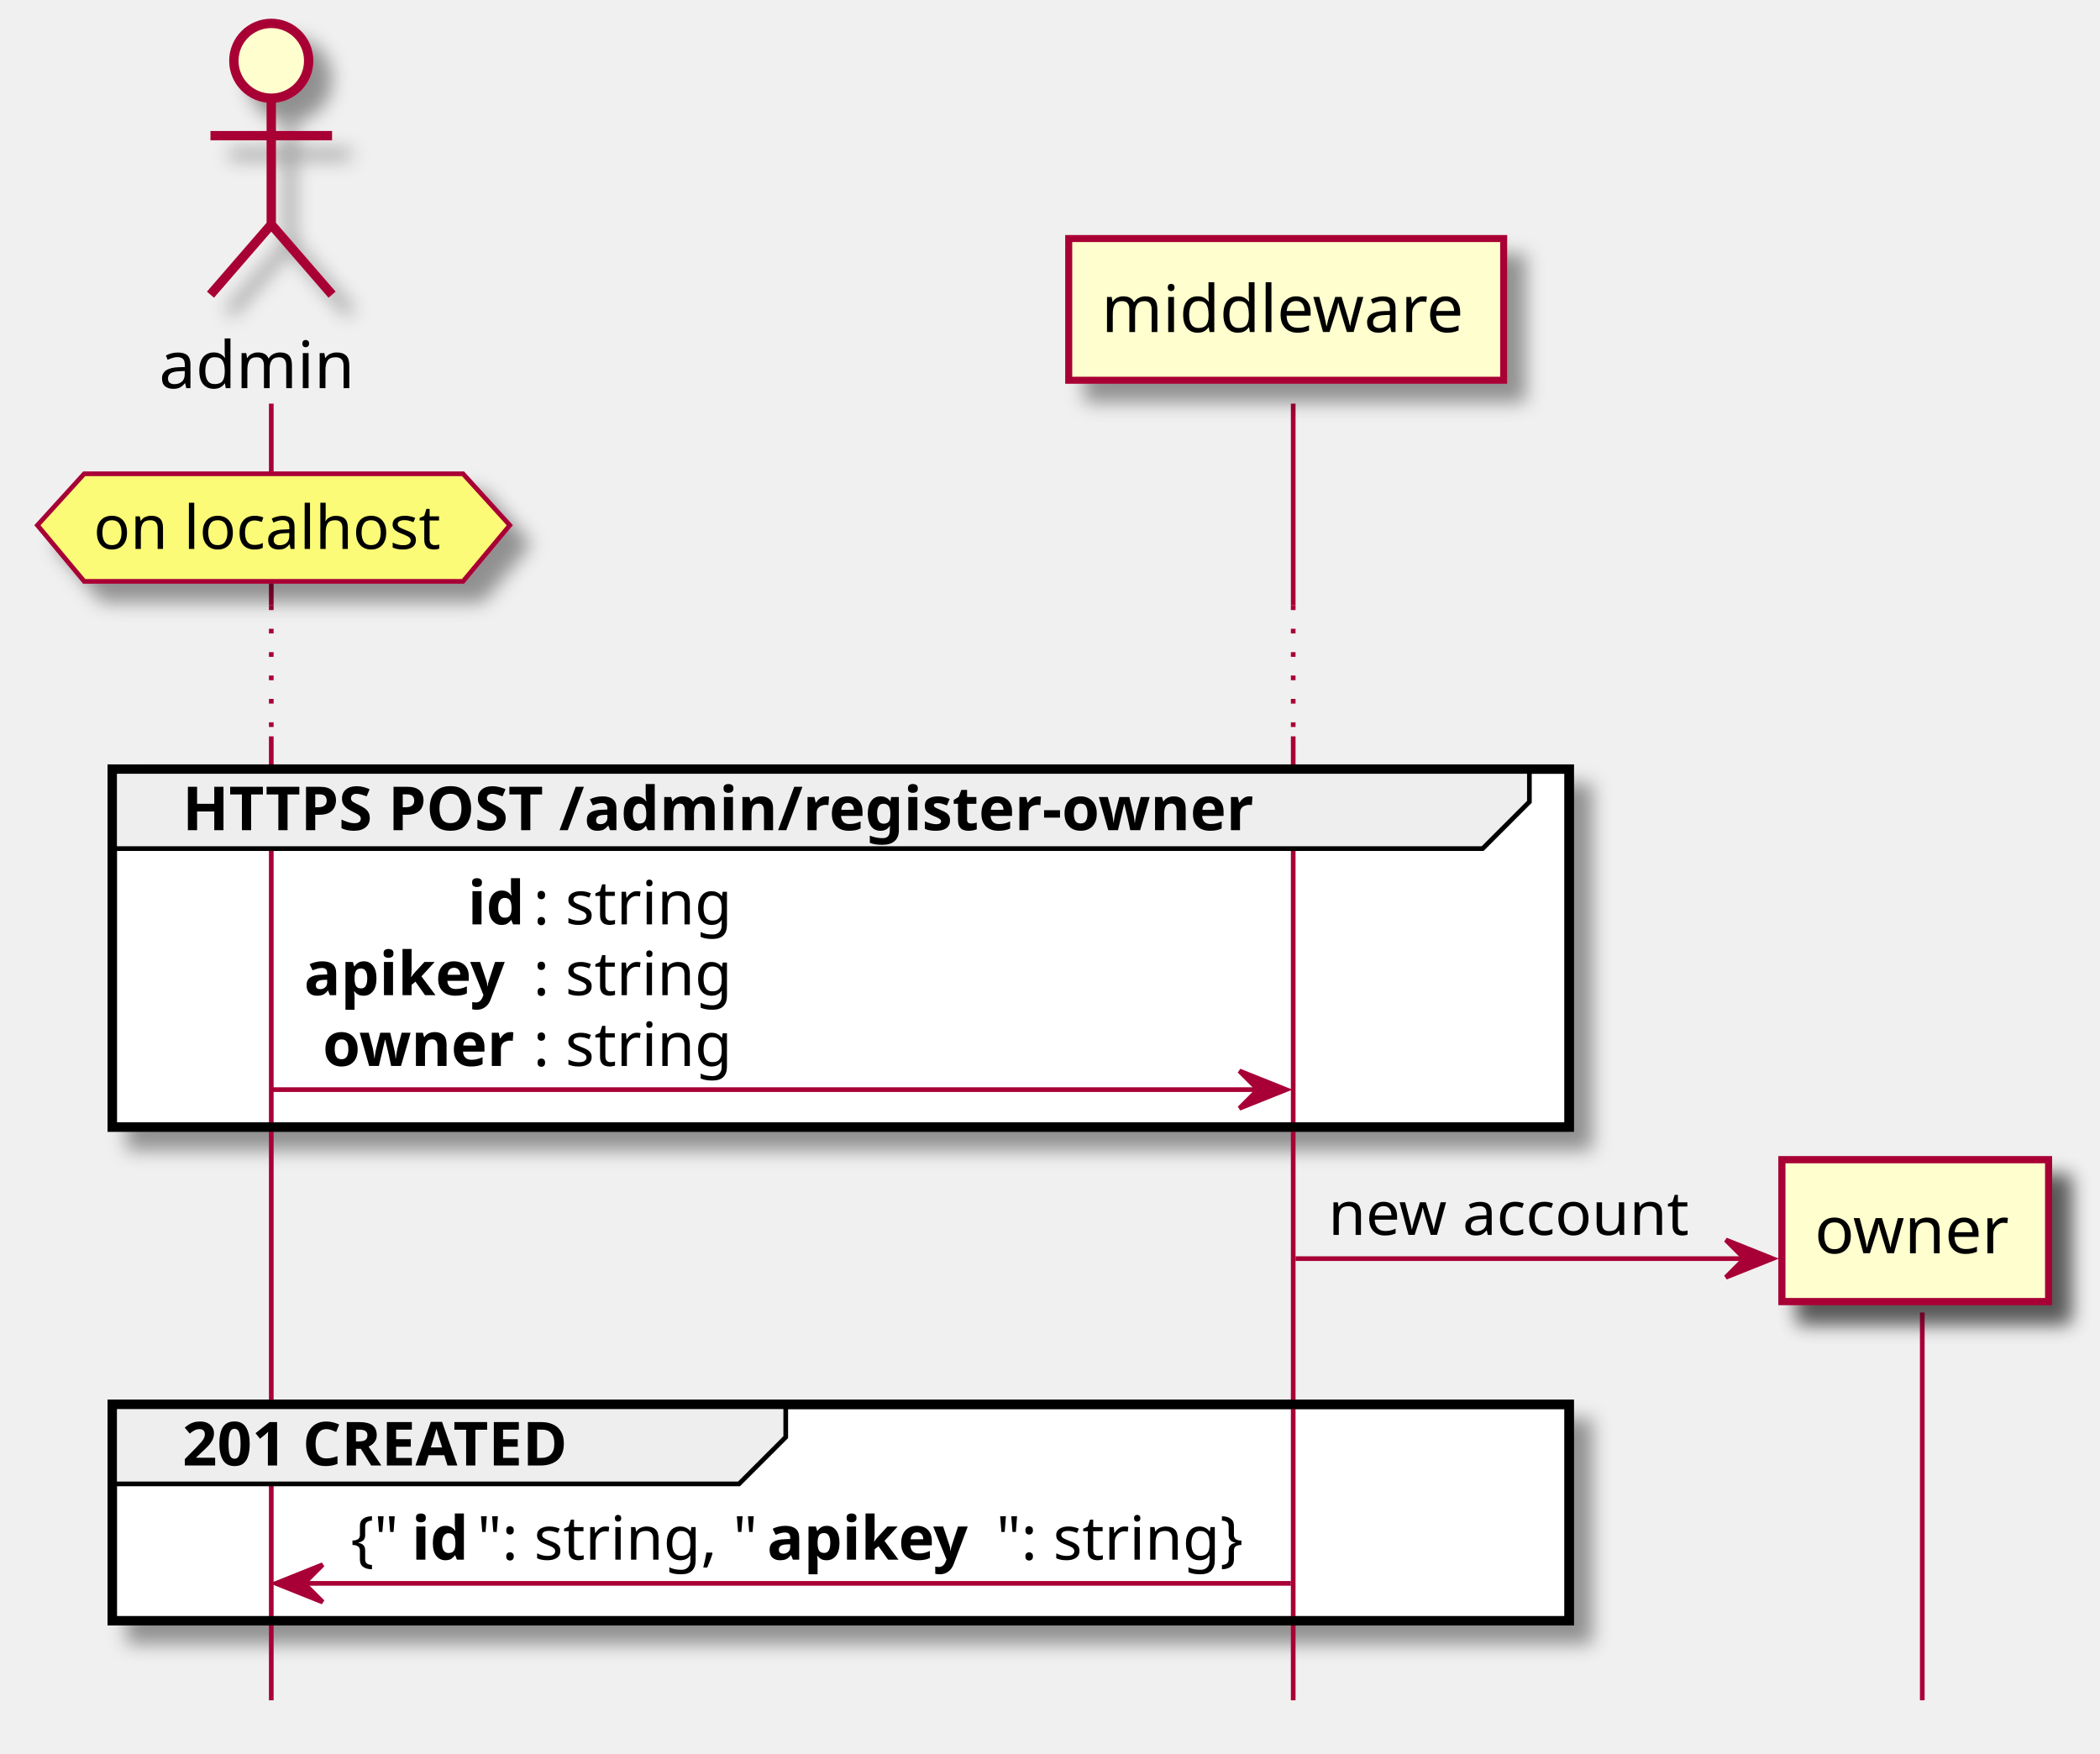
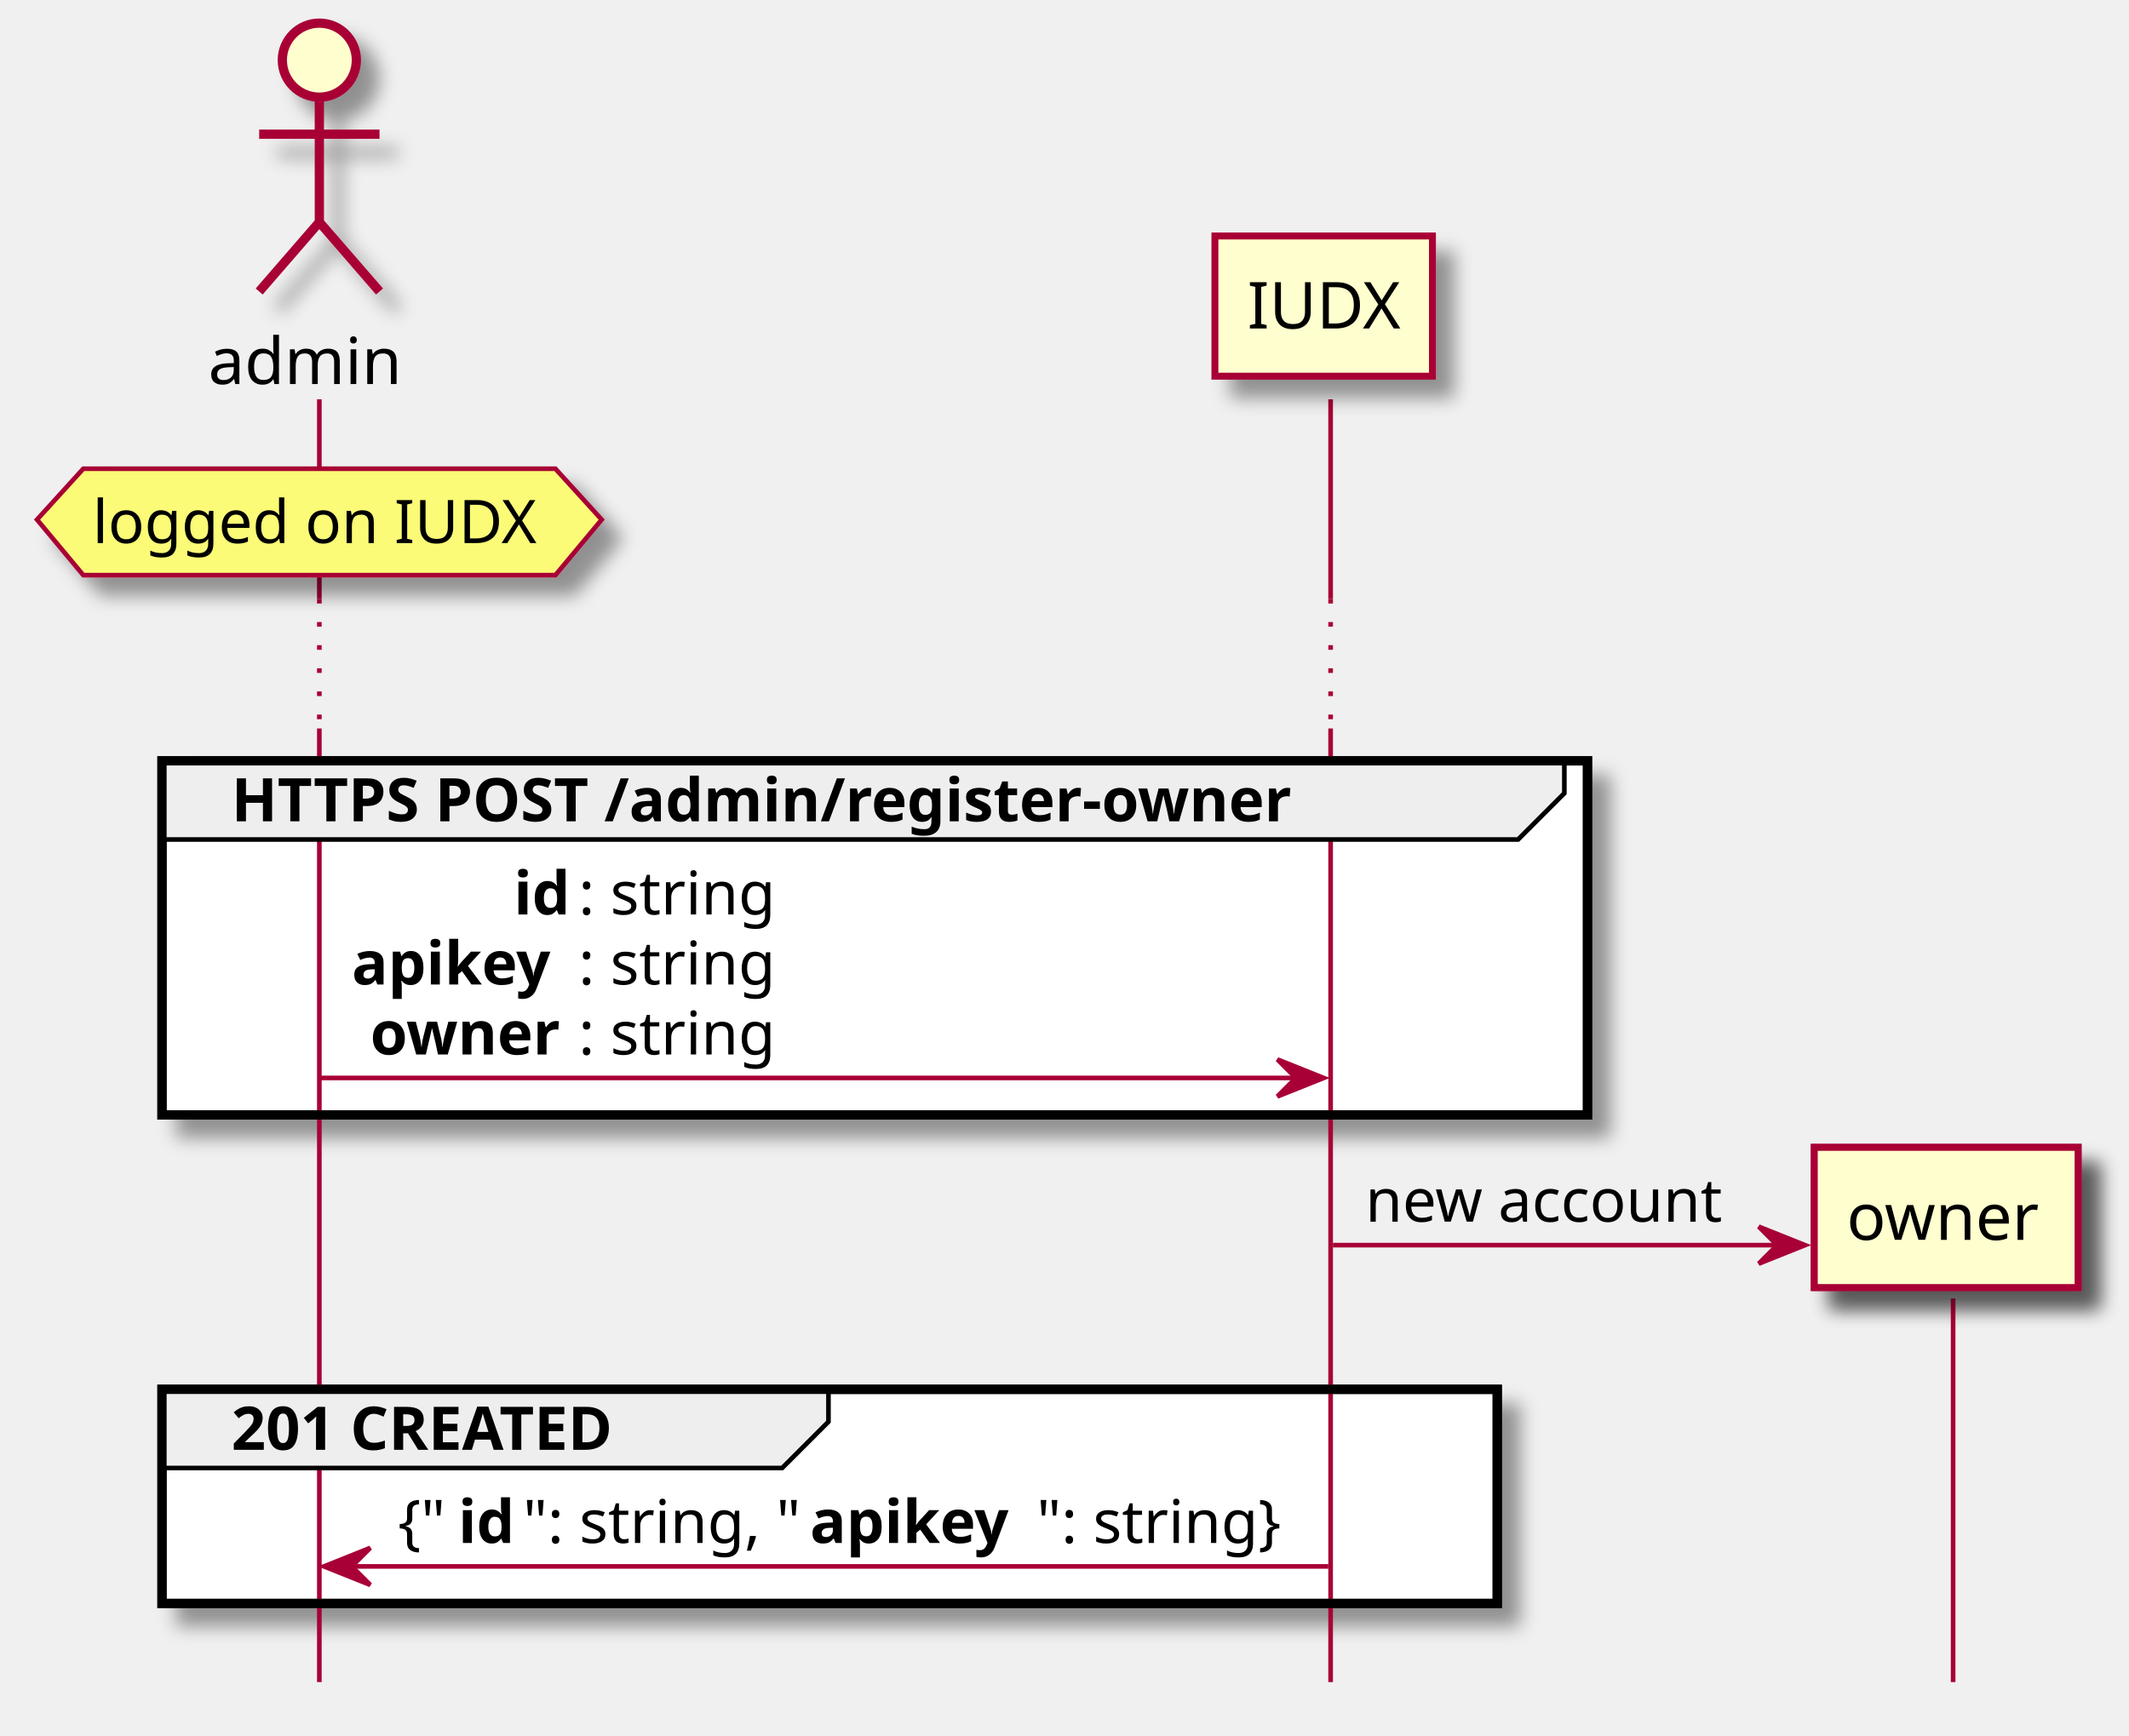
- <svg xmlns="http://www.w3.org/2000/svg" contentScriptType="application/ecmascript" contentStyleType="text/css" height="375px" preserveAspectRatio="none" style="width:449px;height:375px;" version="1.1" viewBox="0 0 449 375" width="449px" zoomAndPan="magnify">
+ <svg xmlns="http://www.w3.org/2000/svg" contentScriptType="application/ecmascript" contentStyleType="text/css" height="375px" preserveAspectRatio="none" style="width:460px;height:375px;" version="1.1" viewBox="0 0 460 375" width="460px" zoomAndPan="magnify">
  <defs>
-     <filter height="300%" id="f146dog5l22xyg" width="300%" x="-1" y="-1">
+     <filter height="300%" id="ft2jh1nu5ufel" width="300%" x="-1" y="-1">
      <feGaussianBlur result="blurOut" stdDeviation="2.0" />
      <feColorMatrix in="blurOut" result="blurOut2" type="matrix" values="0 0 0 0 0 0 0 0 0 0 0 0 0 0 0 0 0 0 .4 0" />
      <feOffset dx="4.0" dy="4.0" in="blurOut2" result="blurOut3" />
      <feBlend in="SourceGraphic" in2="blurOut3" mode="normal" />
    </filter>
  </defs>
  <g>
-     <rect fill="#FFFFFF" filter="url(#f146dog5l22xyg)" height="76.531" style="stroke: #000000; stroke-width: 2.0;" width="311.5" x="24" y="164.43" />
-     <rect fill="#FEFECE" filter="url(#f146dog5l22xyg)" height="30.297" style="stroke: #A80036; stroke-width: 1.5;" width="57" x="381" y="247.961" />
-     <text fill="#000000" font-family="sans-serif" font-size="14" lengthAdjust="spacingAndGlyphs" textLength="43" x="388" y="267.956">owner</text>
-     <rect fill="#FFFFFF" filter="url(#f146dog5l22xyg)" height="46.266" style="stroke: #000000; stroke-width: 2.0;" width="311.5" x="24" y="300.258" />
-     <line style="stroke: #A80036; stroke-width: 1.0;" x1="58" x2="58" y1="86.297" y2="129.43" />
-     <line style="stroke: #A80036; stroke-width: 1.0; stroke-dasharray: 1.0,4.0;" x1="58" x2="58" y1="129.43" y2="157.43" />
-     <line style="stroke: #A80036; stroke-width: 1.0;" x1="58" x2="58" y1="157.43" y2="363.523" />
-     <line style="stroke: #A80036; stroke-width: 1.0;" x1="276.5" x2="276.5" y1="86.297" y2="129.43" />
-     <line style="stroke: #A80036; stroke-width: 1.0; stroke-dasharray: 1.0,4.0;" x1="276.5" x2="276.5" y1="129.43" y2="157.43" />
-     <line style="stroke: #A80036; stroke-width: 1.0;" x1="276.5" x2="276.5" y1="157.43" y2="363.523" />
-     <line style="stroke: #A80036; stroke-width: 1.0;" x1="411" x2="411" y1="280.609" y2="363.523" />
-     <text fill="#000000" font-family="sans-serif" font-size="14" lengthAdjust="spacingAndGlyphs" textLength="42" x="34" y="82.995">admin</text>
-     <ellipse cx="58" cy="13" fill="#FEFECE" filter="url(#f146dog5l22xyg)" rx="8" ry="8" style="stroke: #A80036; stroke-width: 2.0;" />
-     <path d="M58,21 L58,48 M45,29 L71,29 M58,48 L45,63 M58,48 L71,63 " fill="none" filter="url(#f146dog5l22xyg)" style="stroke: #A80036; stroke-width: 2.0;" />
-     <rect fill="#FEFECE" filter="url(#f146dog5l22xyg)" height="30.297" style="stroke: #A80036; stroke-width: 1.5;" width="93" x="228.5" y="51" />
-     <text fill="#000000" font-family="sans-serif" font-size="14" lengthAdjust="spacingAndGlyphs" textLength="79" x="235.5" y="70.995">middleware</text>
-     <polygon fill="#FBFB77" filter="url(#f146dog5l22xyg)" points="18,101.297,99,101.297,109,112.297,99,124.297,18,124.297,8,112.297,18,101.297" style="stroke: #A80036; stroke-width: 1.0;" />
-     <text fill="#000000" font-family="sans-serif" font-size="13" lengthAdjust="spacingAndGlyphs" textLength="77" x="20" y="117.364">on localhost</text>
-     <path d="M24,164.43 L327,164.43 L327,171.43 L317,181.43 L24,181.43 L24,164.43 " fill="#EEEEEE" style="stroke: #000000; stroke-width: 1.0;" />
-     <rect fill="none" height="76.531" style="stroke: #000000; stroke-width: 2.0;" width="311.5" x="24" y="164.43" />
-     <text fill="#000000" font-family="sans-serif" font-size="13" font-weight="bold" lengthAdjust="spacingAndGlyphs" textLength="258" x="39" y="177.497">HTTPS POST /admin/register-owner</text>
-     <polygon fill="#A80036" points="265,228.961,275,232.961,265,236.961,269,232.961" style="stroke: #A80036; stroke-width: 1.0;" />
-     <line style="stroke: #A80036; stroke-width: 1.0;" x1="58" x2="271" y1="232.961" y2="232.961" />
-     <text fill="#000000" font-family="sans-serif" font-size="13" font-weight="bold" lengthAdjust="spacingAndGlyphs" textLength="14" x="100" y="197.629">id</text>
-     <text fill="#000000" font-family="sans-serif" font-size="13" lengthAdjust="spacingAndGlyphs" textLength="44" x="114" y="197.629">: string</text>
-     <text fill="#000000" font-family="sans-serif" font-size="13" font-weight="bold" lengthAdjust="spacingAndGlyphs" textLength="49" x="65" y="212.762">apikey</text>
-     <text fill="#000000" font-family="sans-serif" font-size="13" lengthAdjust="spacingAndGlyphs" textLength="44" x="114" y="212.762">: string</text>
-     <text fill="#000000" font-family="sans-serif" font-size="13" font-weight="bold" lengthAdjust="spacingAndGlyphs" textLength="45" x="69" y="227.895">owner</text>
-     <text fill="#000000" font-family="sans-serif" font-size="13" lengthAdjust="spacingAndGlyphs" textLength="44" x="114" y="227.895">: string</text>
-     <polygon fill="#A80036" points="369,265.094,379,269.094,369,273.094,373,269.094" style="stroke: #A80036; stroke-width: 1.0;" />
-     <line style="stroke: #A80036; stroke-width: 1.0;" x1="277" x2="375" y1="269.094" y2="269.094" />
-     <text fill="#000000" font-family="sans-serif" font-size="13" lengthAdjust="spacingAndGlyphs" textLength="80" x="284" y="264.028">new account</text>
-     <rect fill="#FEFECE" filter="url(#f146dog5l22xyg)" height="30.297" style="stroke: #A80036; stroke-width: 1.5;" width="57" x="381" y="247.961" />
-     <text fill="#000000" font-family="sans-serif" font-size="14" lengthAdjust="spacingAndGlyphs" textLength="43" x="388" y="267.956">owner</text>
-     <path d="M24,300.258 L168,300.258 L168,307.258 L158,317.258 L24,317.258 L24,300.258 " fill="#EEEEEE" style="stroke: #000000; stroke-width: 1.0;" />
-     <rect fill="none" height="46.266" style="stroke: #000000; stroke-width: 2.0;" width="311.5" x="24" y="300.258" />
-     <text fill="#000000" font-family="sans-serif" font-size="13" font-weight="bold" lengthAdjust="spacingAndGlyphs" textLength="99" x="39" y="313.325">201 CREATED</text>
-     <polygon fill="#A80036" points="69,334.523,59,338.523,69,342.523,65,338.523" style="stroke: #A80036; stroke-width: 1.0;" />
-     <line style="stroke: #A80036; stroke-width: 1.0;" x1="63" x2="276" y1="338.523" y2="338.523" />
-     <text fill="#000000" font-family="sans-serif" font-size="13" lengthAdjust="spacingAndGlyphs" textLength="13" x="75" y="333.457">{"</text>
-     <text fill="#000000" font-family="sans-serif" font-size="13" font-weight="bold" lengthAdjust="spacingAndGlyphs" textLength="14" x="88" y="333.457">id</text>
-     <text fill="#000000" font-family="sans-serif" font-size="13" lengthAdjust="spacingAndGlyphs" textLength="62" x="102" y="333.457">": string, "</text>
-     <text fill="#000000" font-family="sans-serif" font-size="13" font-weight="bold" lengthAdjust="spacingAndGlyphs" textLength="49" x="164" y="333.457">apikey</text>
-     <text fill="#000000" font-family="sans-serif" font-size="13" lengthAdjust="spacingAndGlyphs" textLength="57" x="213" y="333.457">": string}</text>
+     <rect fill="#FFFFFF" filter="url(#ft2jh1nu5ufel)" height="76.531" style="stroke: #000000; stroke-width: 2.0;" width="308" x="35" y="164.43" />
+     <rect fill="#FEFECE" filter="url(#ft2jh1nu5ufel)" height="30.297" style="stroke: #A80036; stroke-width: 1.5;" width="57" x="392" y="247.961" />
+     <text fill="#000000" font-family="sans-serif" font-size="14" lengthAdjust="spacingAndGlyphs" textLength="43" x="399" y="267.956">owner</text>
+     <rect fill="#FFFFFF" filter="url(#ft2jh1nu5ufel)" height="46.266" style="stroke: #000000; stroke-width: 2.0;" width="288.5" x="35" y="300.258" />
+     <line style="stroke: #A80036; stroke-width: 1.0;" x1="69" x2="69" y1="86.297" y2="129.43" />
+     <line style="stroke: #A80036; stroke-width: 1.0; stroke-dasharray: 1.0,4.0;" x1="69" x2="69" y1="129.43" y2="157.43" />
+     <line style="stroke: #A80036; stroke-width: 1.0;" x1="69" x2="69" y1="157.43" y2="363.523" />
+     <line style="stroke: #A80036; stroke-width: 1.0;" x1="287.5" x2="287.5" y1="86.297" y2="129.43" />
+     <line style="stroke: #A80036; stroke-width: 1.0; stroke-dasharray: 1.0,4.0;" x1="287.5" x2="287.5" y1="129.43" y2="157.43" />
+     <line style="stroke: #A80036; stroke-width: 1.0;" x1="287.5" x2="287.5" y1="157.43" y2="363.523" />
+     <line style="stroke: #A80036; stroke-width: 1.0;" x1="422" x2="422" y1="280.609" y2="363.523" />
+     <text fill="#000000" font-family="sans-serif" font-size="14" lengthAdjust="spacingAndGlyphs" textLength="42" x="45" y="82.995">admin</text>
+     <ellipse cx="69" cy="13" fill="#FEFECE" filter="url(#ft2jh1nu5ufel)" rx="8" ry="8" style="stroke: #A80036; stroke-width: 2.0;" />
+     <path d="M69,21 L69,48 M56,29 L82,29 M69,48 L56,63 M69,48 L82,63 " fill="none" filter="url(#ft2jh1nu5ufel)" style="stroke: #A80036; stroke-width: 2.0;" />
+     <rect fill="#FEFECE" filter="url(#ft2jh1nu5ufel)" height="30.297" style="stroke: #A80036; stroke-width: 1.5;" width="47" x="262.5" y="51" />
+     <text fill="#000000" font-family="sans-serif" font-size="14" lengthAdjust="spacingAndGlyphs" textLength="33" x="269.5" y="70.995">IUDX</text>
+     <polygon fill="#FBFB77" filter="url(#ft2jh1nu5ufel)" points="18,101.297,120,101.297,130,112.297,120,124.297,18,124.297,8,112.297,18,101.297" style="stroke: #A80036; stroke-width: 1.0;" />
+     <text fill="#000000" font-family="sans-serif" font-size="13" lengthAdjust="spacingAndGlyphs" textLength="98" x="20" y="117.364">logged on IUDX</text>
+     <path d="M35,164.43 L338,164.43 L338,171.43 L328,181.43 L35,181.43 L35,164.43 " fill="#EEEEEE" style="stroke: #000000; stroke-width: 1.0;" />
+     <rect fill="none" height="76.531" style="stroke: #000000; stroke-width: 2.0;" width="308" x="35" y="164.43" />
+     <text fill="#000000" font-family="sans-serif" font-size="13" font-weight="bold" lengthAdjust="spacingAndGlyphs" textLength="258" x="50" y="177.497">HTTPS POST /admin/register-owner</text>
+     <polygon fill="#A80036" points="276,228.961,286,232.961,276,236.961,280,232.961" style="stroke: #A80036; stroke-width: 1.0;" />
+     <line style="stroke: #A80036; stroke-width: 1.0;" x1="69" x2="282" y1="232.961" y2="232.961" />
+     <text fill="#000000" font-family="sans-serif" font-size="13" font-weight="bold" lengthAdjust="spacingAndGlyphs" textLength="14" x="111" y="197.629">id</text>
+     <text fill="#000000" font-family="sans-serif" font-size="13" lengthAdjust="spacingAndGlyphs" textLength="44" x="125" y="197.629">: string</text>
+     <text fill="#000000" font-family="sans-serif" font-size="13" font-weight="bold" lengthAdjust="spacingAndGlyphs" textLength="49" x="76" y="212.762">apikey</text>
+     <text fill="#000000" font-family="sans-serif" font-size="13" lengthAdjust="spacingAndGlyphs" textLength="44" x="125" y="212.762">: string</text>
+     <text fill="#000000" font-family="sans-serif" font-size="13" font-weight="bold" lengthAdjust="spacingAndGlyphs" textLength="45" x="80" y="227.895">owner</text>
+     <text fill="#000000" font-family="sans-serif" font-size="13" lengthAdjust="spacingAndGlyphs" textLength="44" x="125" y="227.895">: string</text>
+     <polygon fill="#A80036" points="380,265.094,390,269.094,380,273.094,384,269.094" style="stroke: #A80036; stroke-width: 1.0;" />
+     <line style="stroke: #A80036; stroke-width: 1.0;" x1="288" x2="386" y1="269.094" y2="269.094" />
+     <text fill="#000000" font-family="sans-serif" font-size="13" lengthAdjust="spacingAndGlyphs" textLength="80" x="295" y="264.028">new account</text>
+     <rect fill="#FEFECE" filter="url(#ft2jh1nu5ufel)" height="30.297" style="stroke: #A80036; stroke-width: 1.5;" width="57" x="392" y="247.961" />
+     <text fill="#000000" font-family="sans-serif" font-size="14" lengthAdjust="spacingAndGlyphs" textLength="43" x="399" y="267.956">owner</text>
+     <path d="M35,300.258 L179,300.258 L179,307.258 L169,317.258 L35,317.258 L35,300.258 " fill="#EEEEEE" style="stroke: #000000; stroke-width: 1.0;" />
+     <rect fill="none" height="46.266" style="stroke: #000000; stroke-width: 2.0;" width="288.5" x="35" y="300.258" />
+     <text fill="#000000" font-family="sans-serif" font-size="13" font-weight="bold" lengthAdjust="spacingAndGlyphs" textLength="99" x="50" y="313.325">201 CREATED</text>
+     <polygon fill="#A80036" points="80,334.523,70,338.523,80,342.523,76,338.523" style="stroke: #A80036; stroke-width: 1.0;" />
+     <line style="stroke: #A80036; stroke-width: 1.0;" x1="74" x2="287" y1="338.523" y2="338.523" />
+     <text fill="#000000" font-family="sans-serif" font-size="13" lengthAdjust="spacingAndGlyphs" textLength="13" x="86" y="333.457">{"</text>
+     <text fill="#000000" font-family="sans-serif" font-size="13" font-weight="bold" lengthAdjust="spacingAndGlyphs" textLength="14" x="99" y="333.457">id</text>
+     <text fill="#000000" font-family="sans-serif" font-size="13" lengthAdjust="spacingAndGlyphs" textLength="62" x="113" y="333.457">": string, "</text>
+     <text fill="#000000" font-family="sans-serif" font-size="13" font-weight="bold" lengthAdjust="spacingAndGlyphs" textLength="49" x="175" y="333.457">apikey</text>
+     <text fill="#000000" font-family="sans-serif" font-size="13" lengthAdjust="spacingAndGlyphs" textLength="57" x="224" y="333.457">": string}</text>
  </g>
</svg>
